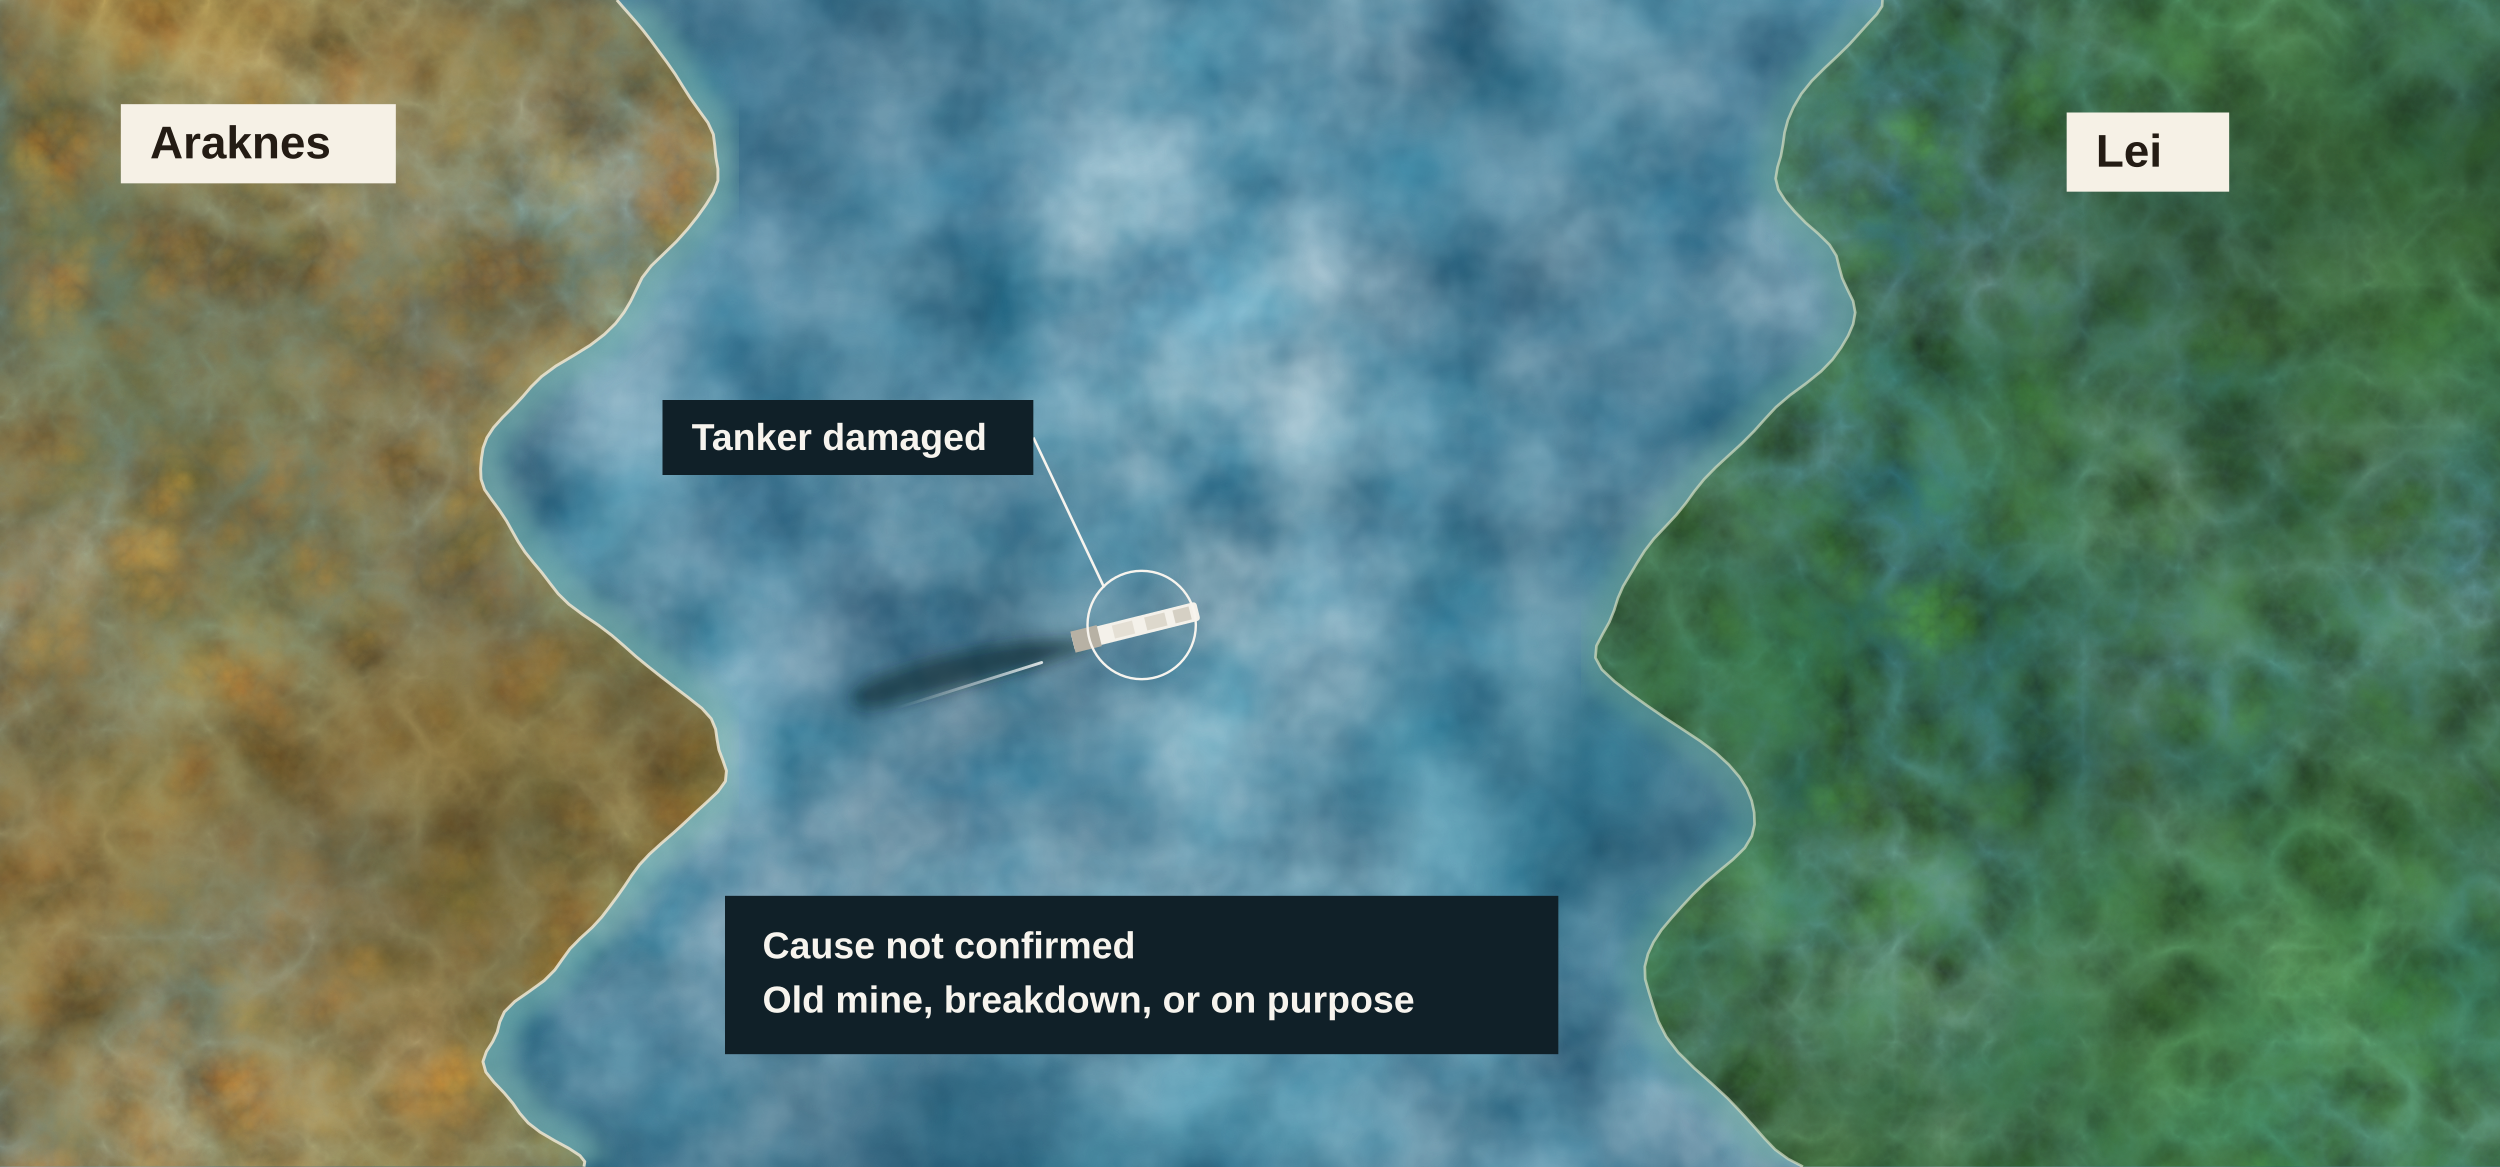
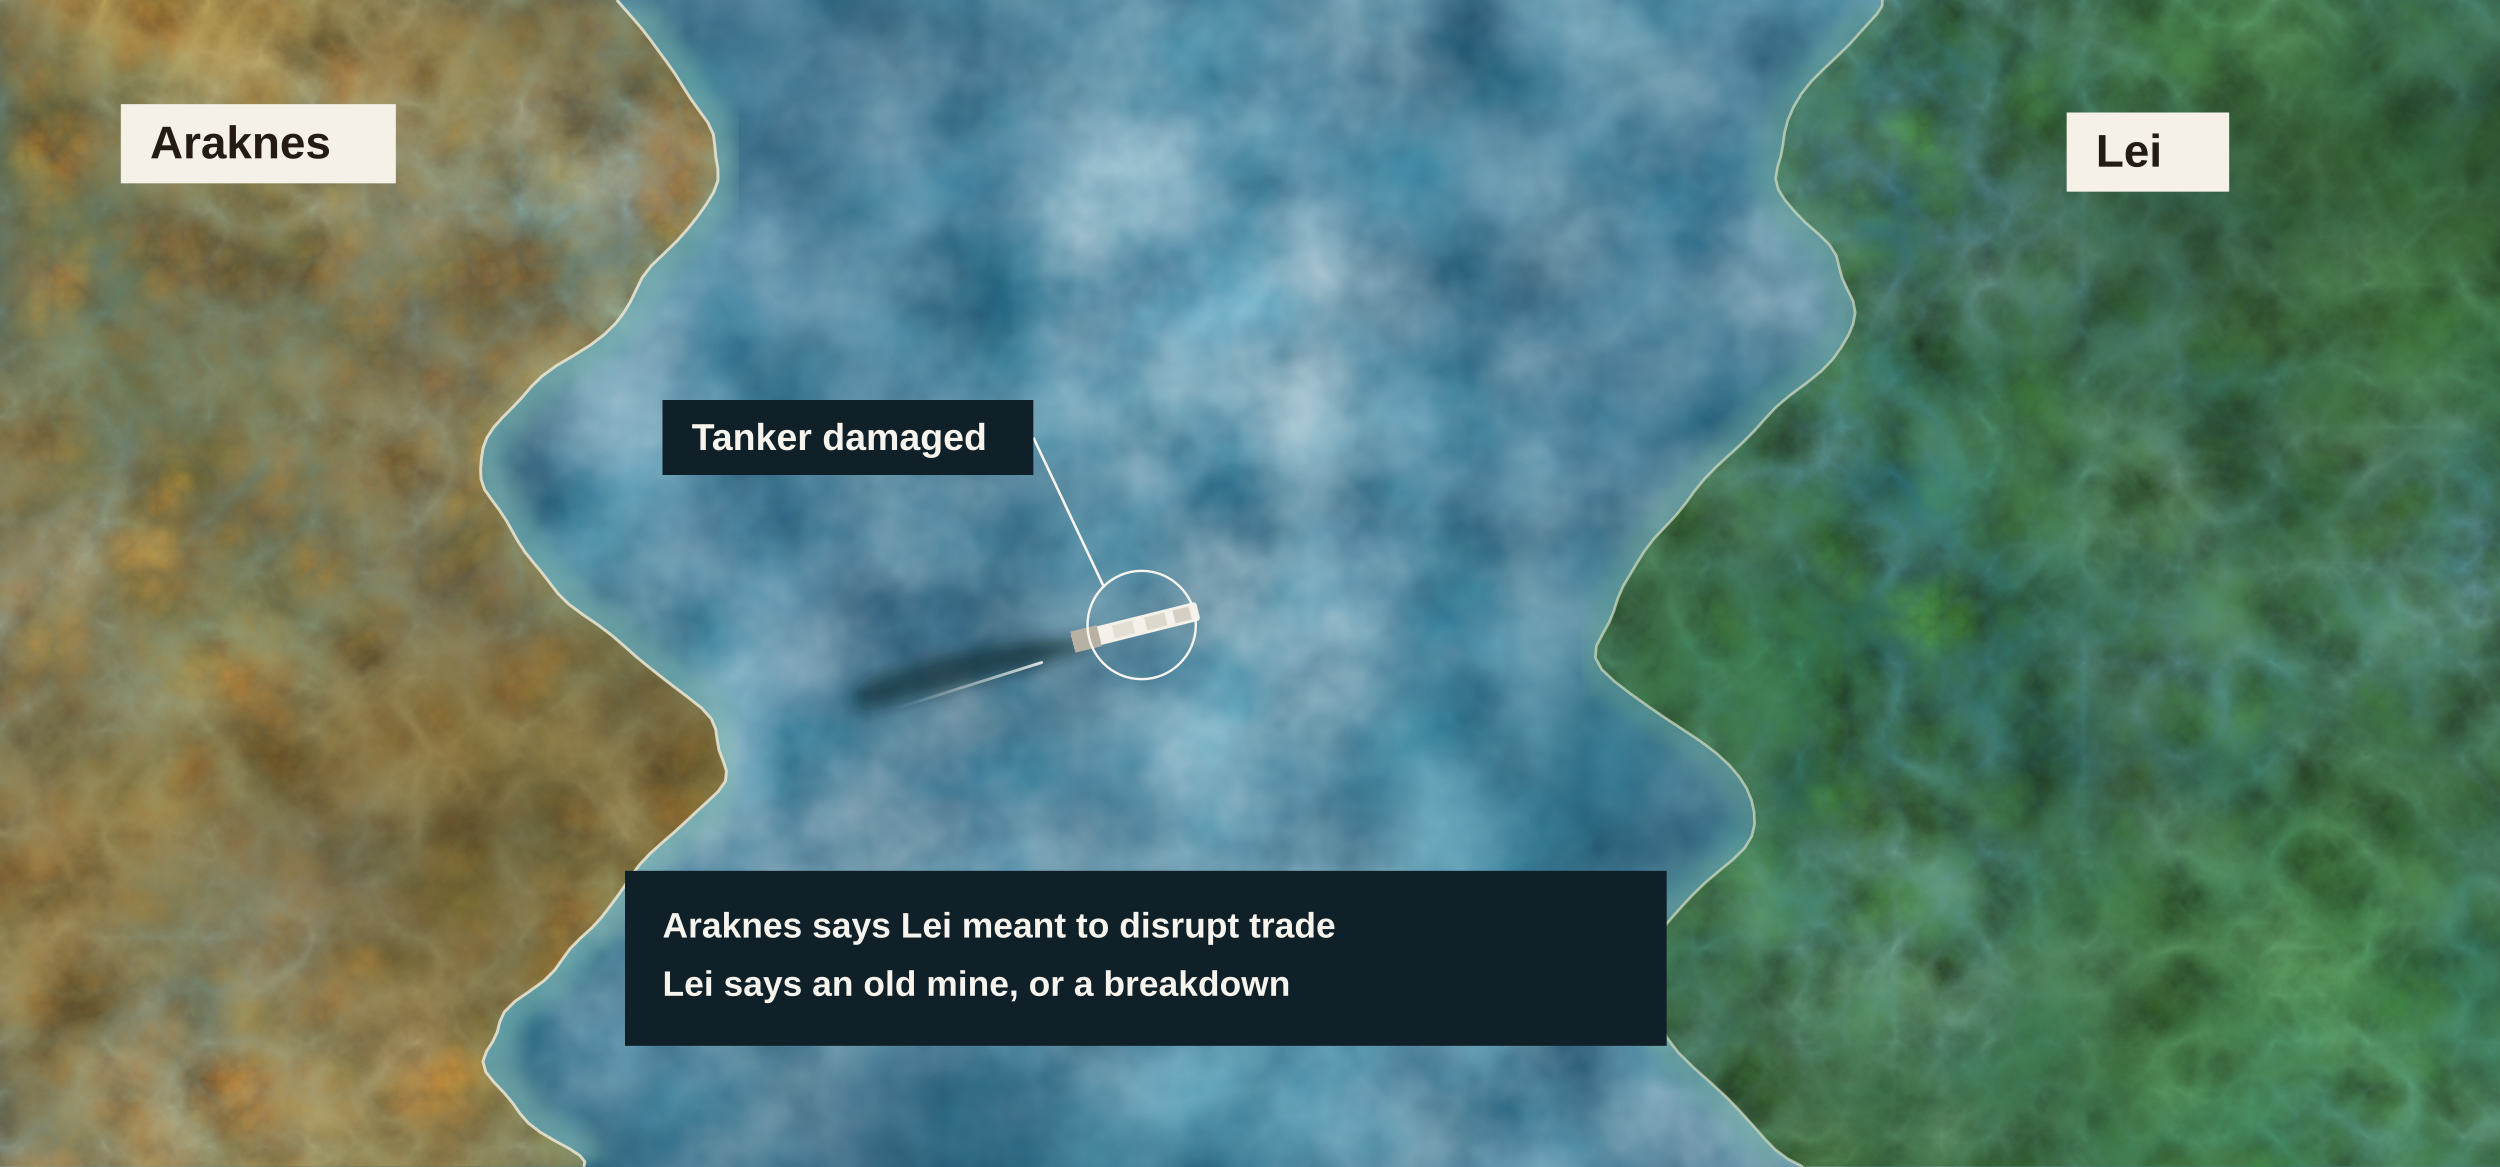
<svg xmlns="http://www.w3.org/2000/svg" viewBox="0 0 1200 560">
  <defs>
    <filter id="sea" x="0" y="0" width="100%" height="100%" color-interpolation-filters="sRGB">
      <feTurbulence type="fractalNoise" baseFrequency="0.018" numOctaves="4" seed="2" result="a" />
      <feTurbulence type="fractalNoise" baseFrequency="0.004" numOctaves="3" seed="6" result="b" />
      <feBlend in="a" in2="b" mode="multiply" result="n" />
      <feColorMatrix in="n" type="matrix" values="         0.15 0.10 0.05 0 0.02         0.22 0.28 0.08 0 0.10         0.25 0.30 0.12 0 0.16         0 0 0 1 0" />
      <feComponentTransfer>
        <feFuncR type="linear" slope="1.35" intercept="-0.08" />
        <feFuncG type="linear" slope="1.25" intercept="-0.04" />
        <feFuncB type="linear" slope="1.15" intercept="0.0" />
      </feComponentTransfer>
    </filter>
    <filter id="arid" x="0" y="0" width="100%" height="100%" color-interpolation-filters="sRGB">
      <feTurbulence type="turbulence" baseFrequency="0.02" numOctaves="5" seed="11" result="a" />
      <feTurbulence type="fractalNoise" baseFrequency="0.004" numOctaves="3" seed="15" result="b" />
      <feBlend in="a" in2="b" mode="multiply" result="n" />
      <feColorMatrix in="n" type="matrix" values="         0.55 0.30 0.08 0 0.16         0.32 0.36 0.06 0 0.12         0.12 0.14 0.05 0 0.06         0 0 0 1 0" />
      <feComponentTransfer>
        <feFuncR type="linear" slope="1.2" intercept="-0.02" />
        <feFuncG type="linear" slope="1.15" intercept="-0.02" />
        <feFuncB type="linear" slope="1.05" intercept="-0.02" />
      </feComponentTransfer>
    </filter>
    <filter id="green" x="0" y="0" width="100%" height="100%" color-interpolation-filters="sRGB">
      <feTurbulence type="turbulence" baseFrequency="0.022" numOctaves="5" seed="21" result="a" />
      <feTurbulence type="fractalNoise" baseFrequency="0.005" numOctaves="3" seed="24" result="b" />
      <feBlend in="a" in2="b" mode="multiply" result="n" />
      <feColorMatrix in="n" type="matrix" values="         0.16 0.18 0.05 0 0.05         0.22 0.40 0.08 0 0.08         0.10 0.16 0.06 0 0.05         0 0 0 1 0" />
      <feComponentTransfer>
        <feFuncR type="linear" slope="1.15" intercept="-0.02" />
        <feFuncG type="linear" slope="1.2" intercept="-0.02" />
        <feFuncB type="linear" slope="1.05" intercept="-0.02" />
      </feComponentTransfer>
    </filter>
    <filter id="shore" x="-5%" y="-5%" width="110%" height="110%">
      <feGaussianBlur stdDeviation="5" />
    </filter>
    <filter id="slick" x="-30%" y="-30%" width="160%" height="160%">
      <feGaussianBlur stdDeviation="3.5" />
    </filter>
    <linearGradient id="wake" x1="0" y1="0" x2="1" y2="0">
      <stop offset="0" stop-color="#f4f7f6" stop-opacity="0" />
      <stop offset="1" stop-color="#f4f7f6" stop-opacity="0.85" />
    </linearGradient>
    <clipPath id="arak">
      <path d="M296.1,0.0 L298.5,2.8 L301.5,6.2 L305.0,10.2 L308.7,14.6 L312.4,19.4 L316.2,24.6 L320.2,30.0 L324.1,35.6 L327.7,41.4 L331.4,47.2 L335.6,53.1 L339.8,58.9 L342.4,64.5 L343.1,70.0 L343.6,75.4 L344.6,81.0 L344.6,86.7 L342.5,92.4 L338.9,98.2 L334.7,104.1 L330.0,110.0 L324.7,115.9 L318.6,121.8 L312.6,127.6 L308.2,133.3 L305.4,139.0 L302.7,144.6 L299.5,150.0 L295.4,155.3 L290.1,160.5 L283.3,165.7 L275.2,170.7 L266.8,175.7 L260.0,180.7 L255.0,185.6 L250.8,190.5 L246.2,195.4 L241.3,200.3 L236.9,205.2 L233.7,210.1 L231.9,215.0 L231.1,220.0 L230.7,225.0 L230.9,230.0 L232.6,235.0 L236.1,240.0 L239.8,245.0 L243.1,250.0 L245.9,255.0 L248.7,260.0 L252.0,265.0 L256.0,270.0 L260.2,275.0 L264.0,280.0 L267.9,285.0 L273.0,290.0 L279.7,295.0 L287.1,300.0 L293.7,305.0 L299.5,310.0 L305.1,315.0 L311.2,320.0 L317.5,325.0 L324.0,330.0 L330.6,335.0 L336.9,340.0 L341.4,345.0 L343.5,350.0 L344.2,355.0 L345.1,360.0 L347.0,365.0 L348.7,370.0 L348.2,375.0 L344.6,380.0 L339.3,385.0 L333.8,390.0 L328.5,395.0 L323.0,400.0 L317.2,405.0 L311.7,410.0 L307.0,415.0 L303.3,420.0 L300.0,425.0 L296.5,430.0 L292.8,435.0 L288.9,440.1 L284.2,445.2 L278.6,450.3 L273.6,455.4 L269.9,460.5 L266.3,465.6 L261.2,470.7 L254.3,475.7 L247.1,480.7 L242.1,485.7 L239.9,490.5 L238.7,495.3 L236.5,500.0 L233.5,504.7 L231.8,509.6 L233.2,514.6 L237.2,519.6 L242.0,524.6 L246.2,529.6 L249.5,534.4 L253.5,539.0 L259.2,543.4 L266.2,547.5 L273.2,551.3 L278.4,554.7 L280.7,557.6 L280.3,560.0 L0,560 L0,0 Z" />
    </clipPath>
    <clipPath id="lei">
      <path d="M903.6,0.0 L903.4,3.0 L900.9,6.8 L896.9,11.1 L892.5,16.0 L887.7,21.3 L882.0,26.9 L875.7,32.8 L869.6,38.9 L864.6,45.1 L860.9,51.4 L858.2,57.6 L856.6,63.6 L855.8,69.5 L854.8,75.0 L853.2,80.3 L852.3,85.7 L853.6,91.0 L857.0,96.3 L861.5,101.6 L866.7,106.9 L872.8,112.2 L878.2,117.5 L881.5,122.8 L882.8,128.2 L884.3,133.6 L886.8,139.0 L889.5,144.5 L890.5,150.0 L889.5,155.6 L887.1,161.2 L883.8,166.8 L879.7,172.5 L874.2,178.2 L867.1,183.9 L859.2,189.7 L852.4,195.5 L847.1,201.2 L841.9,207.0 L836.1,212.8 L829.9,218.5 L823.6,224.3 L818.0,230.0 L813.4,235.7 L809.3,241.4 L804.7,247.1 L799.3,252.9 L793.9,258.6 L789.5,264.3 L785.9,270.0 L782.5,275.7 L779.1,281.4 L776.6,287.1 L774.8,292.9 L772.5,298.6 L769.3,304.3 L766.3,310.0 L765.8,315.7 L768.9,321.4 L775.0,327.1 L782.5,332.9 L790.5,338.6 L798.8,344.3 L807.5,350.0 L816.1,355.7 L823.7,361.4 L829.9,367.1 L834.9,372.9 L838.5,378.6 L840.8,384.3 L842.0,390.0 L842.2,395.7 L840.9,401.3 L837.5,407.0 L831.8,412.6 L825.0,418.2 L818.4,423.8 L812.6,429.4 L807.4,435.0 L802.3,440.7 L797.5,446.4 L793.7,452.2 L791.0,458.0 L789.5,464.0 L789.7,470.0 L791.5,476.3 L793.6,483.1 L796.0,490.2 L799.8,497.6 L805.5,505.1 L813.1,512.6 L821.5,520.0 L829.3,527.2 L835.9,534.1 L841.8,540.6 L847.0,546.5 L852.1,551.8 L858.3,556.3 L865.4,560.0 L1200,560 L1200,0 Z" />
    </clipPath>
  </defs>
  <rect width="1200" height="560" filter="url(#sea)" />
  <path d="M296.1,0.0 L298.5,2.8 L301.5,6.2 L305.0,10.2 L308.7,14.6 L312.4,19.4 L316.2,24.6 L320.2,30.0 L324.1,35.6 L327.7,41.4 L331.4,47.2 L335.6,53.1 L339.8,58.9 L342.4,64.5 L343.1,70.0 L343.6,75.4 L344.6,81.0 L344.6,86.7 L342.5,92.4 L338.9,98.2 L334.7,104.1 L330.0,110.0 L324.7,115.9 L318.6,121.8 L312.6,127.6 L308.2,133.3 L305.4,139.0 L302.7,144.6 L299.5,150.0 L295.4,155.3 L290.1,160.5 L283.3,165.7 L275.2,170.7 L266.8,175.7 L260.0,180.7 L255.0,185.6 L250.8,190.5 L246.2,195.4 L241.3,200.3 L236.9,205.2 L233.7,210.1 L231.9,215.0 L231.1,220.0 L230.7,225.0 L230.9,230.0 L232.6,235.0 L236.1,240.0 L239.8,245.0 L243.1,250.0 L245.9,255.0 L248.7,260.0 L252.0,265.0 L256.0,270.0 L260.2,275.0 L264.0,280.0 L267.9,285.0 L273.0,290.0 L279.7,295.0 L287.1,300.0 L293.7,305.0 L299.5,310.0 L305.1,315.0 L311.2,320.0 L317.5,325.0 L324.0,330.0 L330.6,335.0 L336.9,340.0 L341.4,345.0 L343.5,350.0 L344.2,355.0 L345.1,360.0 L347.0,365.0 L348.7,370.0 L348.2,375.0 L344.6,380.0 L339.3,385.0 L333.8,390.0 L328.5,395.0 L323.0,400.0 L317.2,405.0 L311.7,410.0 L307.0,415.0 L303.3,420.0 L300.0,425.0 L296.5,430.0 L292.8,435.0 L288.9,440.1 L284.2,445.2 L278.6,450.3 L273.6,455.4 L269.9,460.5 L266.3,465.6 L261.2,470.7 L254.3,475.7 L247.1,480.7 L242.1,485.7 L239.9,490.5 L238.7,495.3 L236.5,500.0 L233.5,504.7 L231.8,509.6 L233.2,514.6 L237.2,519.6 L242.0,524.6 L246.2,529.6 L249.5,534.4 L253.5,539.0 L259.2,543.4 L266.2,547.5 L273.2,551.3 L278.4,554.7 L280.7,557.6 L280.3,560.0" fill="none" stroke="#7eb8ad" stroke-width="22" stroke-linejoin="round" opacity="0.55" filter="url(#shore)" />
  <path d="M903.6,0.0 L903.4,3.0 L900.9,6.8 L896.9,11.1 L892.5,16.0 L887.7,21.3 L882.0,26.9 L875.7,32.8 L869.6,38.9 L864.6,45.1 L860.9,51.4 L858.2,57.6 L856.6,63.6 L855.8,69.5 L854.8,75.0 L853.2,80.3 L852.3,85.7 L853.6,91.0 L857.0,96.3 L861.5,101.6 L866.7,106.9 L872.8,112.2 L878.2,117.5 L881.5,122.8 L882.8,128.2 L884.3,133.6 L886.8,139.0 L889.5,144.5 L890.5,150.0 L889.5,155.6 L887.1,161.2 L883.8,166.8 L879.7,172.5 L874.2,178.2 L867.1,183.9 L859.2,189.7 L852.4,195.5 L847.1,201.2 L841.9,207.0 L836.1,212.8 L829.9,218.5 L823.6,224.3 L818.0,230.0 L813.4,235.7 L809.3,241.4 L804.7,247.1 L799.3,252.9 L793.9,258.6 L789.5,264.3 L785.9,270.0 L782.5,275.7 L779.1,281.4 L776.6,287.1 L774.8,292.9 L772.5,298.6 L769.3,304.3 L766.3,310.0 L765.8,315.7 L768.9,321.4 L775.0,327.1 L782.5,332.9 L790.5,338.6 L798.8,344.3 L807.5,350.0 L816.1,355.7 L823.7,361.4 L829.9,367.1 L834.9,372.9 L838.5,378.6 L840.8,384.3 L842.0,390.0 L842.2,395.7 L840.9,401.3 L837.5,407.0 L831.8,412.6 L825.0,418.2 L818.4,423.8 L812.6,429.4 L807.4,435.0 L802.3,440.7 L797.5,446.4 L793.7,452.2 L791.0,458.0 L789.5,464.0 L789.7,470.0 L791.5,476.3 L793.6,483.1 L796.0,490.2 L799.8,497.6 L805.5,505.1 L813.1,512.6 L821.5,520.0 L829.3,527.2 L835.9,534.1 L841.8,540.6 L847.0,546.5 L852.1,551.8 L858.3,556.3 L865.4,560.0" fill="none" stroke="#6aa898" stroke-width="20" stroke-linejoin="round" opacity="0.5" filter="url(#shore)" />
  <g clip-path="url(#arak)">
    <rect width="1200" height="560" filter="url(#arid)" />
  </g>
  <g clip-path="url(#lei)">
    <rect width="1200" height="560" filter="url(#green)" />
  </g>
  <path d="M296.1,0.0 L298.5,2.8 L301.5,6.2 L305.0,10.2 L308.7,14.6 L312.4,19.4 L316.2,24.6 L320.2,30.0 L324.1,35.6 L327.7,41.4 L331.4,47.2 L335.6,53.1 L339.8,58.9 L342.4,64.5 L343.1,70.0 L343.6,75.4 L344.6,81.0 L344.6,86.7 L342.5,92.4 L338.9,98.2 L334.7,104.1 L330.0,110.0 L324.7,115.9 L318.6,121.8 L312.6,127.6 L308.2,133.3 L305.4,139.0 L302.7,144.6 L299.5,150.0 L295.4,155.3 L290.1,160.5 L283.3,165.7 L275.2,170.7 L266.8,175.7 L260.0,180.7 L255.0,185.6 L250.8,190.5 L246.2,195.4 L241.3,200.3 L236.9,205.2 L233.7,210.1 L231.9,215.0 L231.1,220.0 L230.7,225.0 L230.9,230.0 L232.6,235.0 L236.1,240.0 L239.8,245.0 L243.1,250.0 L245.9,255.0 L248.7,260.0 L252.0,265.0 L256.0,270.0 L260.2,275.0 L264.0,280.0 L267.9,285.0 L273.0,290.0 L279.7,295.0 L287.1,300.0 L293.7,305.0 L299.5,310.0 L305.1,315.0 L311.2,320.0 L317.5,325.0 L324.0,330.0 L330.6,335.0 L336.9,340.0 L341.4,345.0 L343.5,350.0 L344.2,355.0 L345.1,360.0 L347.0,365.0 L348.7,370.0 L348.2,375.0 L344.6,380.0 L339.3,385.0 L333.8,390.0 L328.5,395.0 L323.0,400.0 L317.2,405.0 L311.7,410.0 L307.0,415.0 L303.3,420.0 L300.0,425.0 L296.5,430.0 L292.8,435.0 L288.9,440.1 L284.2,445.2 L278.6,450.3 L273.6,455.4 L269.9,460.5 L266.3,465.6 L261.2,470.7 L254.3,475.7 L247.1,480.7 L242.1,485.7 L239.9,490.5 L238.7,495.3 L236.5,500.0 L233.5,504.7 L231.8,509.6 L233.2,514.6 L237.2,519.6 L242.0,524.6 L246.2,529.6 L249.5,534.4 L253.5,539.0 L259.2,543.4 L266.2,547.5 L273.2,551.3 L278.4,554.7 L280.7,557.6 L280.3,560.0" fill="none" stroke="#efe6d2" stroke-width="1.4" stroke-linejoin="round" opacity="0.85" />
  <path d="M903.6,0.0 L903.4,3.0 L900.9,6.8 L896.9,11.1 L892.5,16.0 L887.7,21.3 L882.0,26.9 L875.7,32.8 L869.6,38.9 L864.6,45.1 L860.9,51.4 L858.2,57.6 L856.6,63.6 L855.8,69.5 L854.8,75.0 L853.2,80.3 L852.3,85.7 L853.6,91.0 L857.0,96.3 L861.5,101.6 L866.7,106.9 L872.8,112.2 L878.2,117.5 L881.5,122.8 L882.8,128.2 L884.3,133.6 L886.8,139.0 L889.5,144.5 L890.5,150.0 L889.5,155.6 L887.1,161.2 L883.8,166.8 L879.7,172.5 L874.2,178.2 L867.1,183.9 L859.2,189.7 L852.4,195.5 L847.1,201.2 L841.9,207.0 L836.1,212.8 L829.9,218.5 L823.6,224.3 L818.0,230.0 L813.4,235.7 L809.3,241.4 L804.7,247.1 L799.3,252.9 L793.9,258.6 L789.5,264.3 L785.9,270.0 L782.5,275.7 L779.1,281.4 L776.6,287.1 L774.8,292.9 L772.5,298.6 L769.3,304.3 L766.3,310.0 L765.8,315.7 L768.9,321.4 L775.0,327.1 L782.5,332.9 L790.5,338.6 L798.8,344.3 L807.5,350.0 L816.1,355.7 L823.7,361.4 L829.9,367.1 L834.9,372.9 L838.5,378.6 L840.8,384.3 L842.0,390.0 L842.2,395.7 L840.9,401.3 L837.5,407.0 L831.8,412.6 L825.0,418.2 L818.4,423.8 L812.6,429.4 L807.4,435.0 L802.3,440.7 L797.5,446.4 L793.7,452.2 L791.0,458.0 L789.5,464.0 L789.7,470.0 L791.5,476.3 L793.6,483.1 L796.0,490.2 L799.8,497.6 L805.5,505.1 L813.1,512.6 L821.5,520.0 L829.3,527.2 L835.9,534.1 L841.8,540.6 L847.0,546.5 L852.1,551.8 L858.3,556.3 L865.4,560.0" fill="none" stroke="#d5dec4" stroke-width="1.3" stroke-linejoin="round" opacity="0.7" />
  <g filter="url(#slick)" opacity="0.55">
    <path d="M528,308 C510,318 470,328 430,338 C410,344 400,336 418,326 C450,312 500,304 528,308 Z" fill="#06161c" />
  </g>
  <line x1="500" y1="318" x2="430" y2="340" stroke="url(#wake)" stroke-width="1.4" stroke-linecap="round" />
  <g transform="translate(548,300) rotate(-14)">
    <rect x="-34" y="-4.6" width="62" height="9.2" rx="1.6" fill="#f4f1ea" />
    <rect x="-34" y="-5.2" width="13" height="10.4" fill="#b7b1a4" />
    <rect x="-14" y="-3.2" width="10" height="6.4" fill="#e4dfd4" />
    <rect x="2" y="-3.2" width="10" height="6.4" fill="#ddd8cc" />
    <rect x="16" y="-3.2" width="8" height="6.4" fill="#d5d0c4" />
  </g>
  <circle cx="548" cy="300" r="26" fill="none" stroke="#f7f4ee" stroke-width="1.15" />
  <line x1="530" y1="282" x2="496" y2="210" stroke="#f7f4ee" stroke-width="1.25" />
  <g font-family="Liberation Sans, DejaVu Sans, sans-serif" font-weight="700">
    <rect x="58" y="50" width="132" height="38" fill="#f6f1e6" />
    <text x="72" y="76" fill="#241c14" font-size="22">Araknes</text>
    <rect x="992" y="54" width="78" height="38" fill="#f6f1e6" />
    <text x="1006" y="80" fill="#241c14" font-size="22">Lei</text>
    <rect x="318" y="192" width="178" height="36" fill="#102028" />
    <text x="332" y="216" fill="#f7f4ee" font-size="18">Tanker damaged</text>
-     <rect x="348" y="430" width="400" height="76" fill="#102028" />
-     <text x="366" y="460" fill="#f7f4ee" font-size="18">Cause not confirmed</text>
-     <text x="366" y="486" fill="#f7f4ee" font-size="18">Old mine, breakdown, or on purpose</text>
+     <rect x="300" y="418" width="500" height="84" fill="#102028" />
+     <text x="318" y="450" fill="#f7f4ee" font-size="17">Araknes says Lei meant to disrupt trade</text>
+     <text x="318" y="478" fill="#f7f4ee" font-size="17">Lei says an old mine, or a breakdown</text>
  </g>
</svg>
